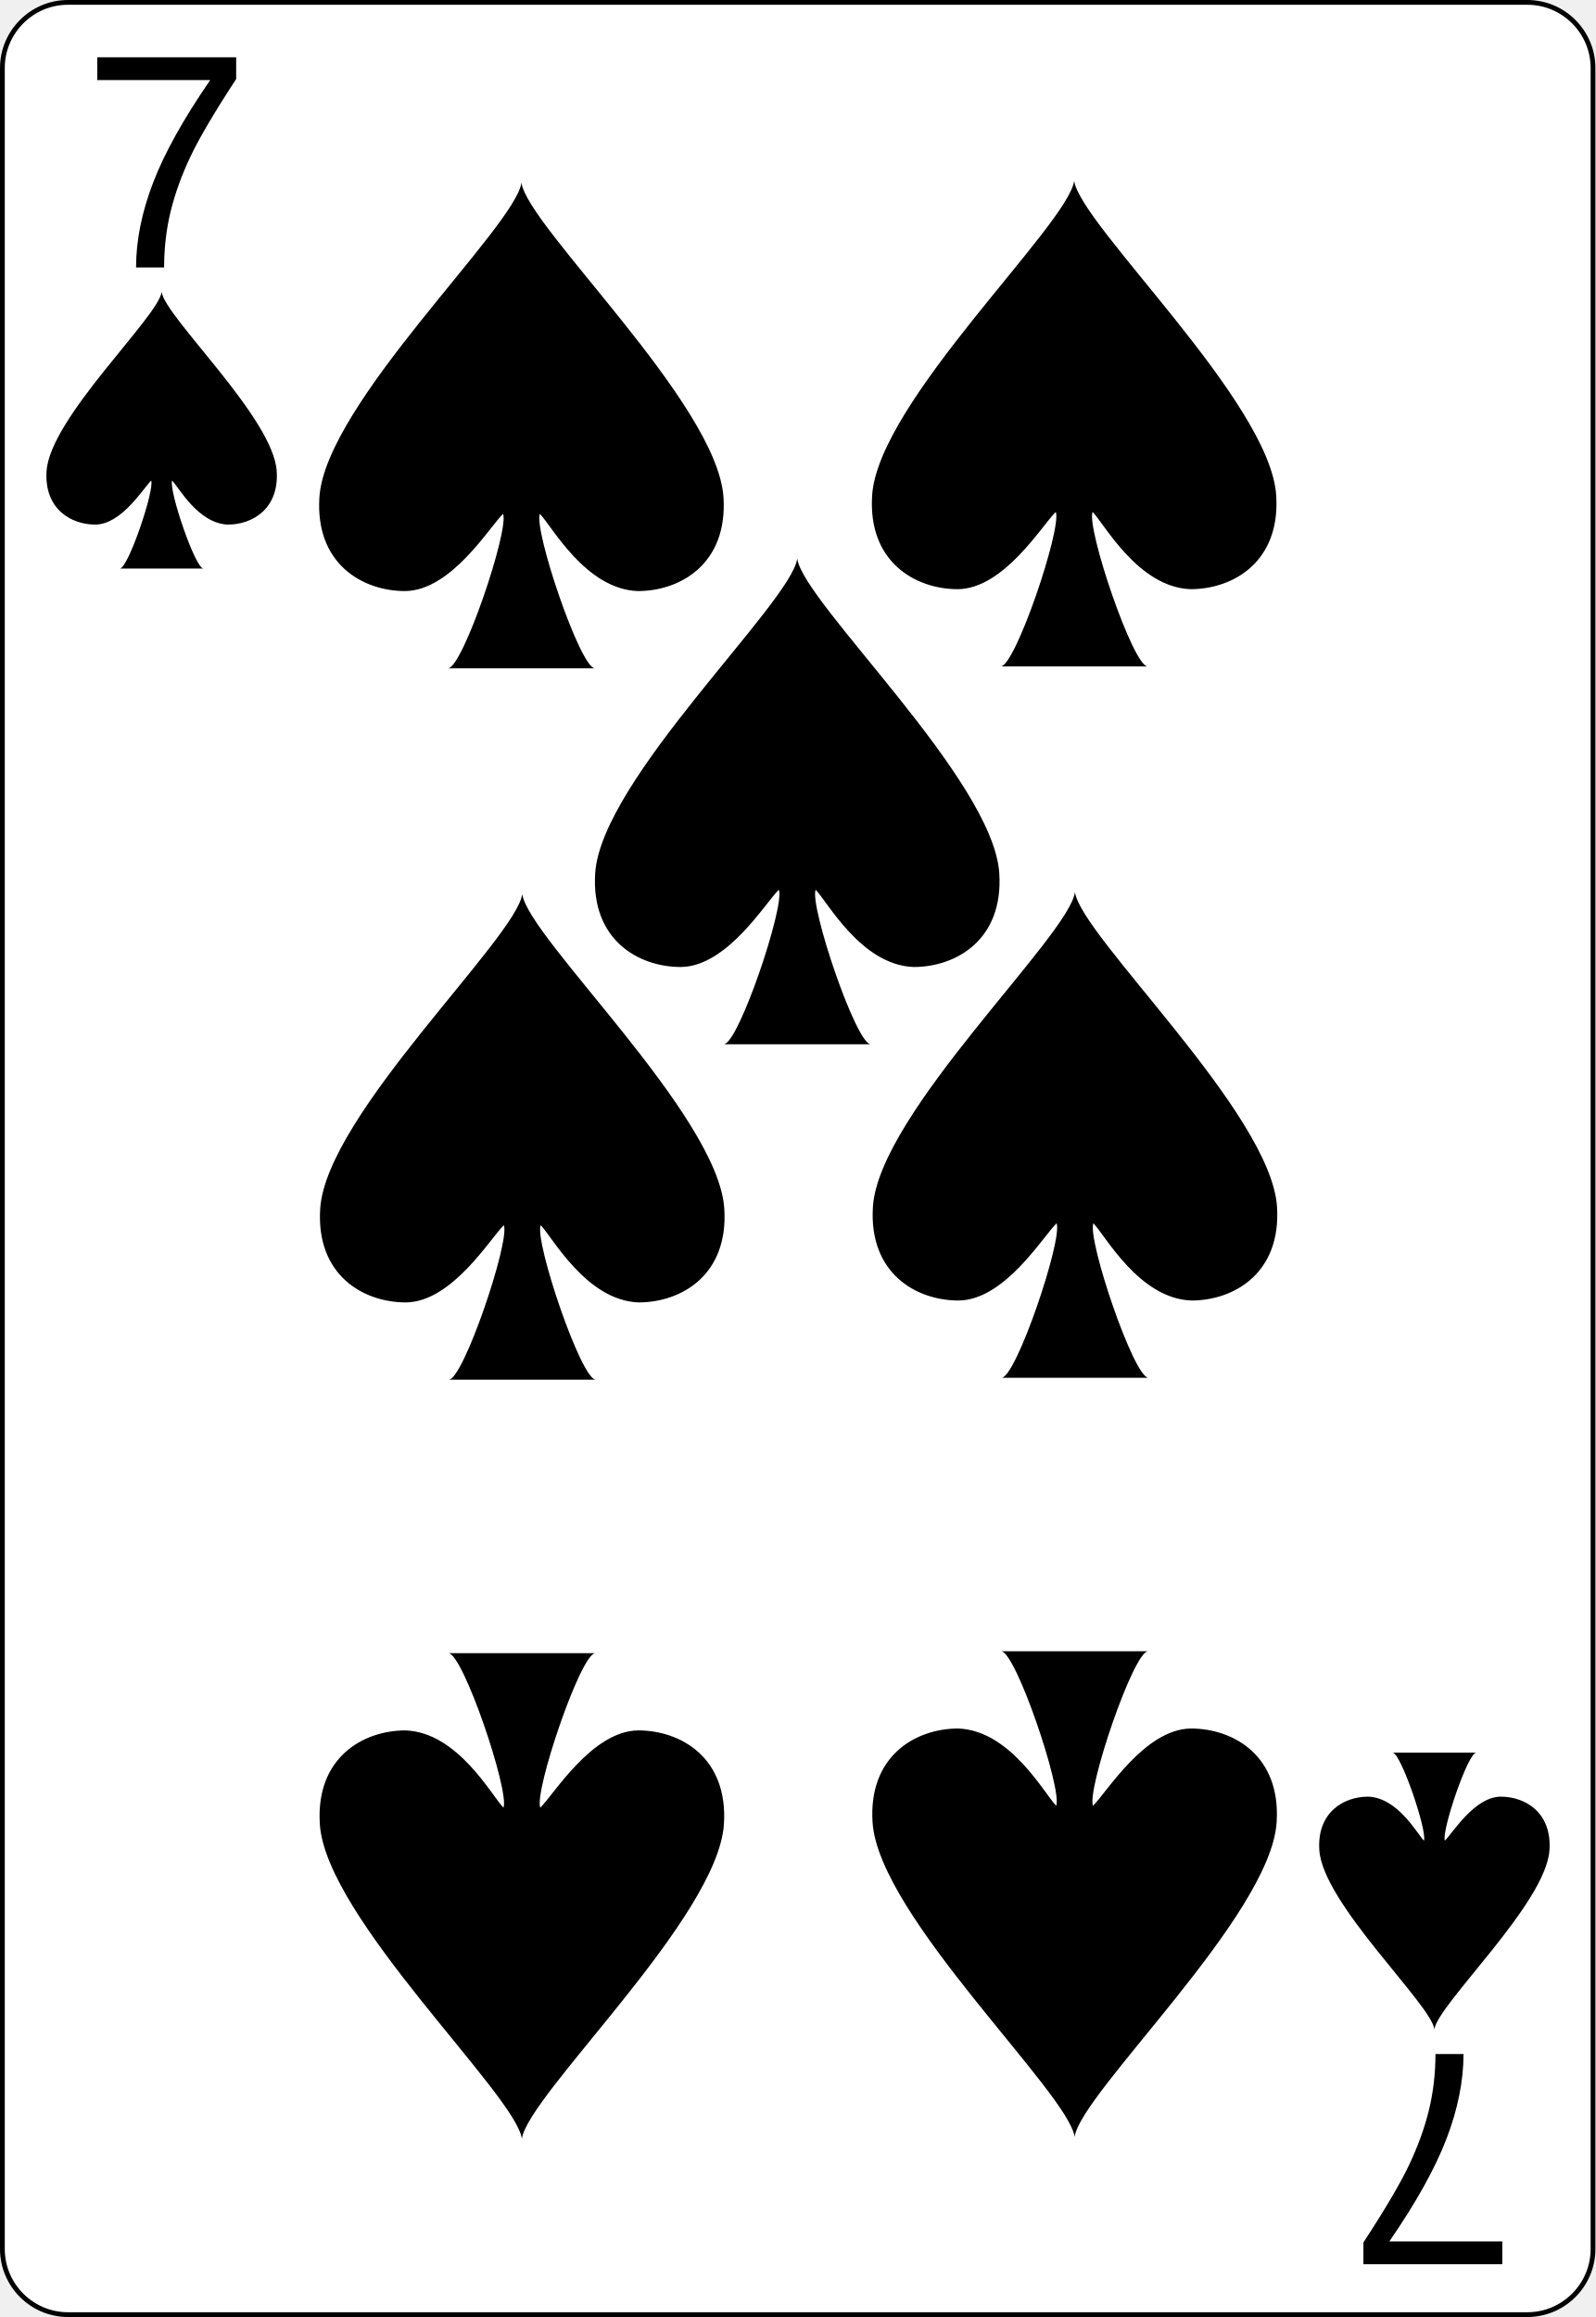
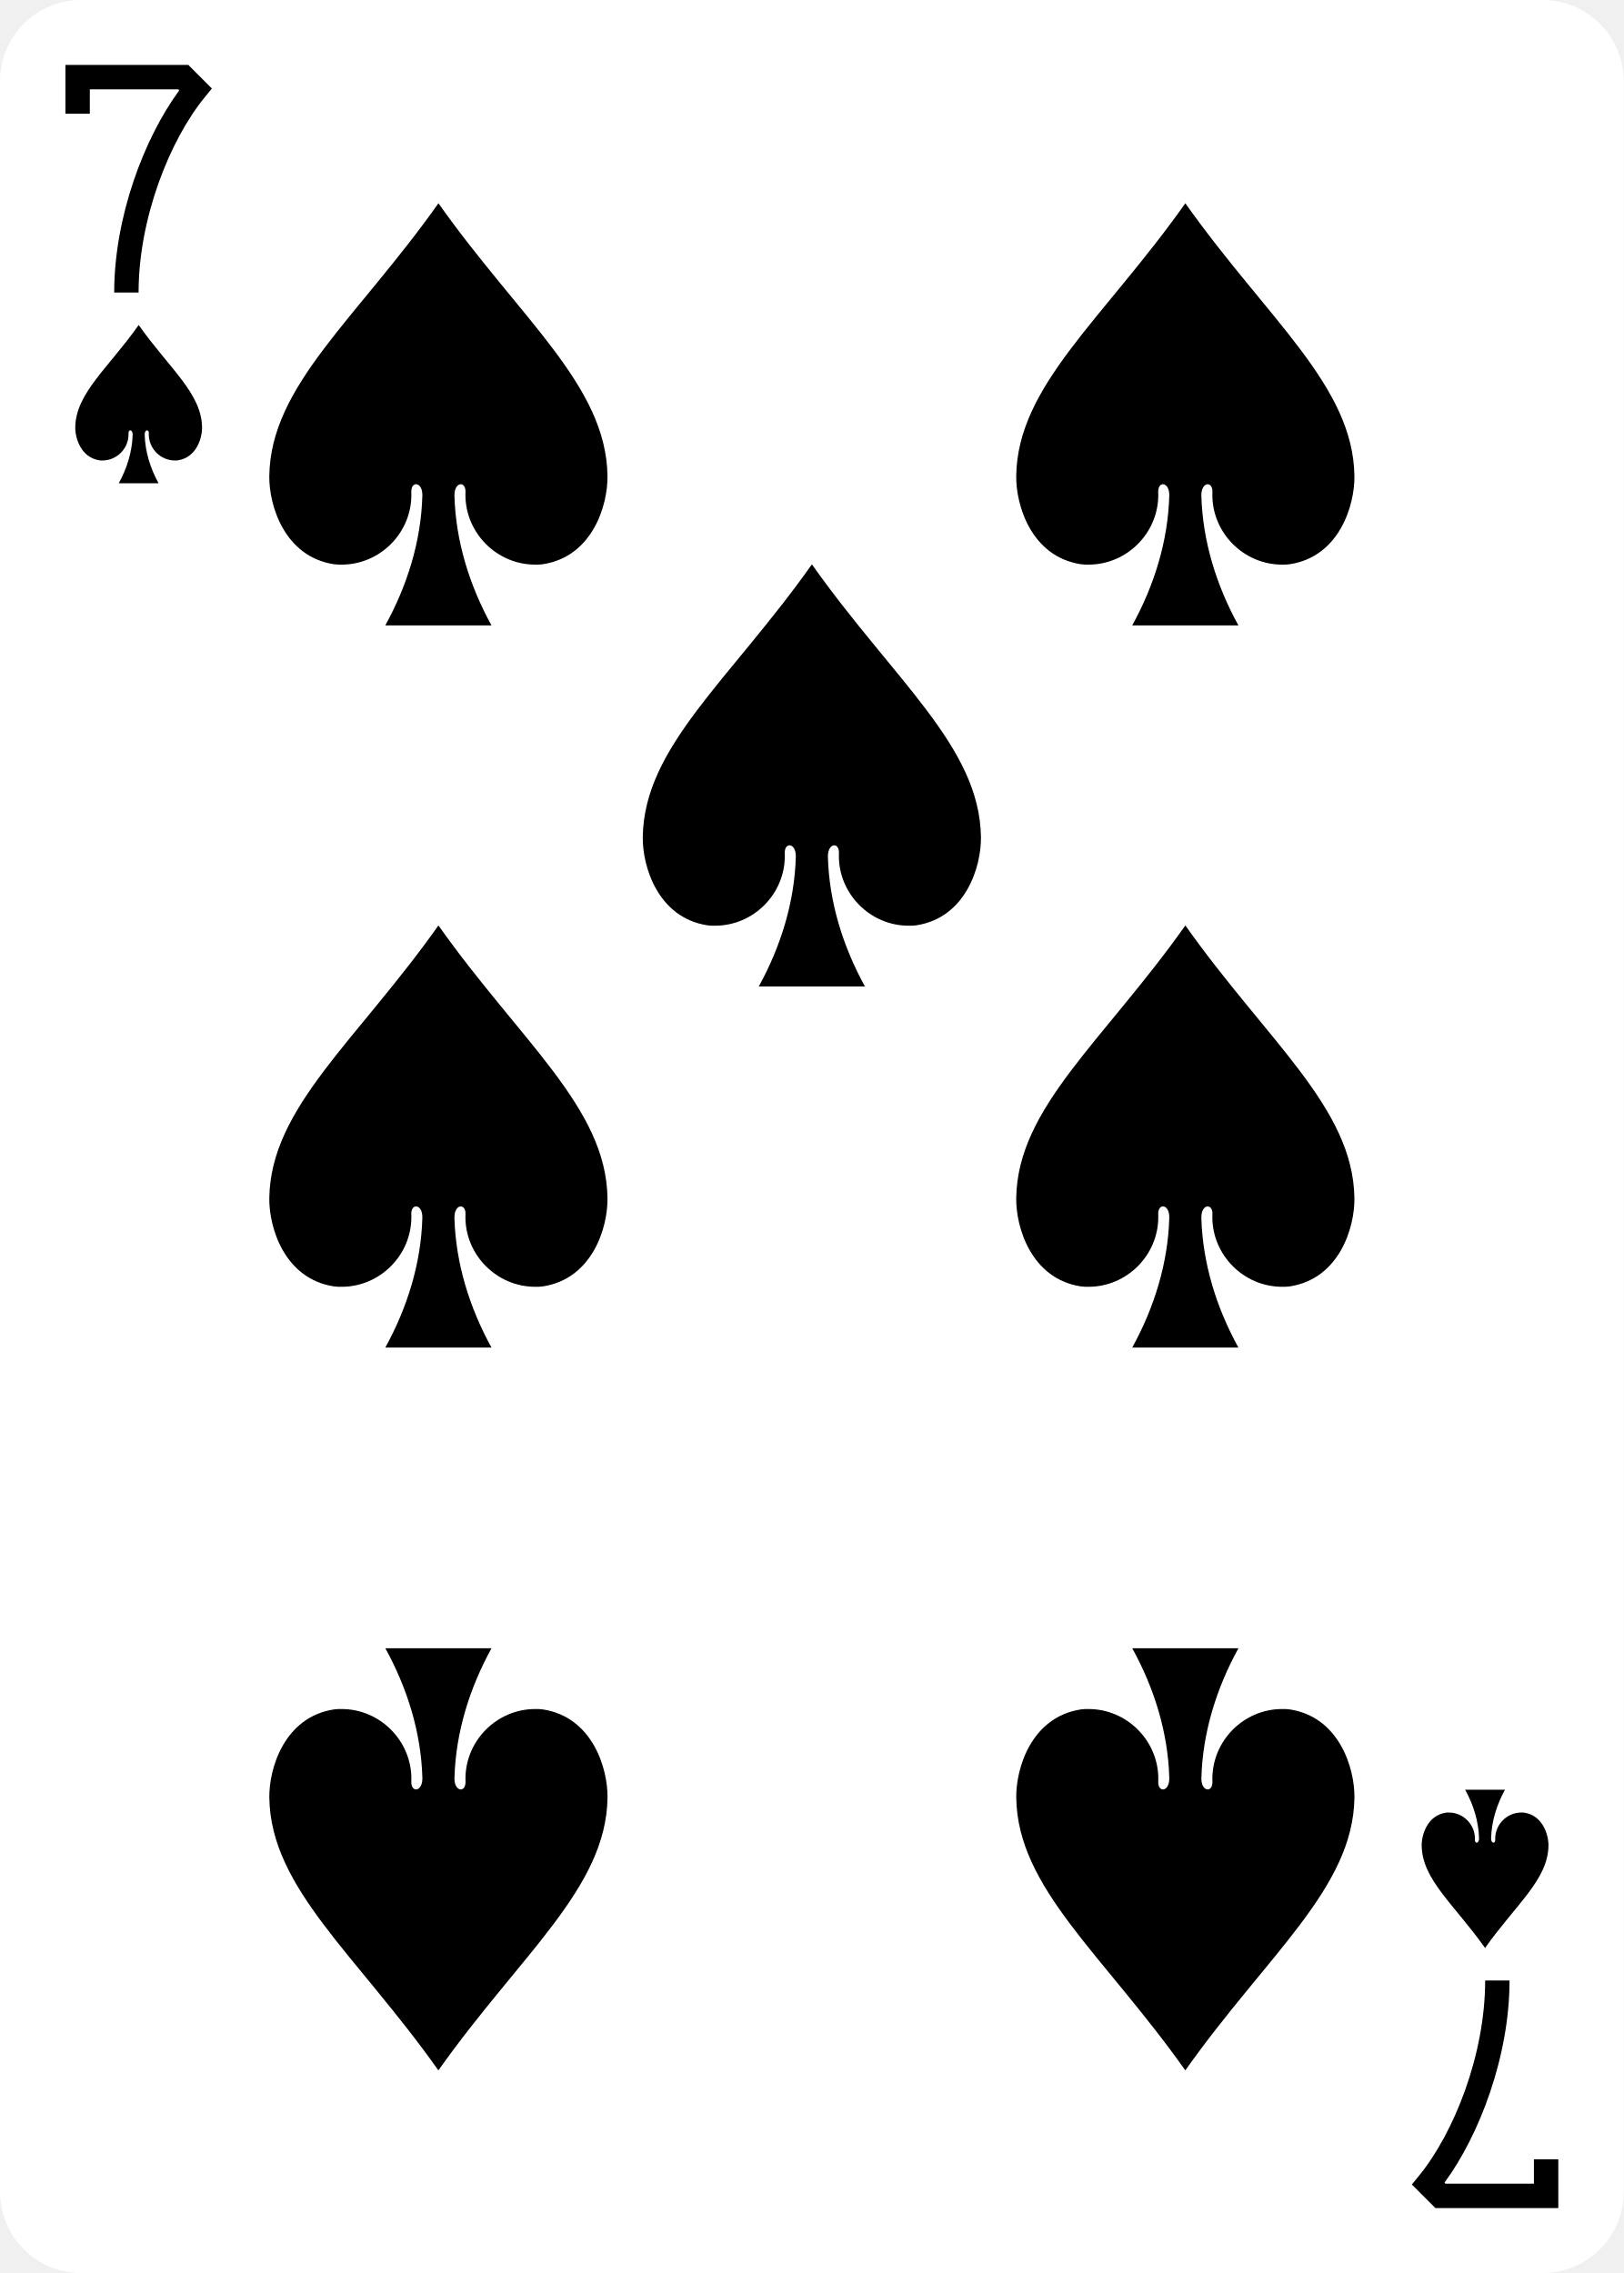
- <svg xmlns="http://www.w3.org/2000/svg" width="167.087pt" height="242.667pt" viewBox="0 0 167.087 242.667" xml:space="preserve" id="svg2" version="1.1">
-   <defs id="defs41" />
-   <g id="Layer_x0020_1" style="fill-rule:nonzero;clip-rule:nonzero;stroke:#000000;stroke-miterlimit:4;">
-     <path style="fill:#FFFFFF;stroke-width:0.5;" d="M166.837,235.548c0,3.777-3.087,6.869-6.871,6.869H7.111c-3.775,0-6.861-3.092-6.861-6.869V7.12C0.25,3.343,3.336,0.25,7.111,0.25h152.855    c3.784,0,6.871,3.093,6.871,6.87v228.428z" id="path5" />
-     <g style="stroke:none;" id="g7">
-       <g id="g9">
- 				
- 			</g>
-     </g>
-     <g id="g15">
- 			
- 		</g>
-     <g id="g19">
- 			
- 		</g>
-     <g style="stroke:none;" id="g23">
-       <g id="g25">
- 				
- 			</g>
-     </g>
-     <g style="stroke:none;" id="g31">
-       <g id="g33">
- 				
- 			</g>
+ <svg xmlns="http://www.w3.org/2000/svg" width="100%" height="100%" viewBox="0 0 1500 2100" version="1.1" xml:space="preserve" style="fill-rule:evenodd;clip-rule:evenodd;stroke-linejoin:round;stroke-miterlimit:2;">
+   <g transform="matrix(2,0,0,2,0,0)">
+     <path d="M750,37.5C750,16.803 733.197,0 712.5,0L37.5,0C16.803,0 0,16.803 0,37.5L0,1012.5C0,1033.197 16.803,1050 37.5,1050L712.5,1050C733.197,1050 750,1033.197 750,1012.5L750,37.5Z" style="fill:white;" />
+   </g>
+   <g id="spades">
+     <g>
+       <g>
+         <g id="b" transform="matrix(-71.44049,0,-0,-71.44049,24663.953,13930.658)">
+           <path d="M339.569,168.222C340.627,169.718 341.738,170.578 341.755,171.747C341.761,172.125 341.562,172.792 340.919,172.89C340.887,172.895 340.854,172.895 340.82,172.895C340.326,172.895 339.918,172.488 339.918,171.993L339.919,171.951C339.92,171.888 339.89,171.855 339.857,171.855C339.819,171.856 339.774,171.903 339.776,172.004C339.792,172.592 339.971,173.165 340.255,173.681L338.882,173.681C339.166,173.165 339.345,172.592 339.361,172.004C339.364,171.903 339.319,171.856 339.28,171.855C339.247,171.855 339.218,171.888 339.218,171.951L339.219,171.993C339.219,172.488 338.812,172.895 338.317,172.895C338.284,172.895 338.251,172.895 338.218,172.89C337.576,172.792 337.376,172.125 337.382,171.747C337.399,170.578 338.511,169.718 339.569,168.222Z" />
+         </g>
+         <g id="b1" transform="matrix(-71.44049,0,-0,-71.44049,25353.953,13930.658)">
+           <path d="M339.569,168.222C340.627,169.718 341.738,170.578 341.755,171.747C341.761,172.125 341.562,172.792 340.919,172.89C340.887,172.895 340.854,172.895 340.82,172.895C340.326,172.895 339.918,172.488 339.918,171.993L339.919,171.951C339.92,171.888 339.89,171.855 339.857,171.855C339.819,171.856 339.774,171.903 339.776,172.004C339.792,172.592 339.971,173.165 340.255,173.681L338.882,173.681C339.166,173.165 339.345,172.592 339.361,172.004C339.364,171.903 339.319,171.856 339.28,171.855C339.247,171.855 339.218,171.888 339.218,171.951L339.219,171.993C339.219,172.488 338.812,172.895 338.317,172.895C338.284,172.895 338.251,172.895 338.218,172.89C337.576,172.792 337.376,172.125 337.382,171.747C337.399,170.578 338.511,169.718 339.569,168.222Z" />
+         </g>
+         <g id="b2" transform="matrix(71.44049,0,0,71.44049,-23853.953,-11830.058)">
+           <path d="M339.569,168.222C340.627,169.718 341.738,170.578 341.755,171.747C341.761,172.125 341.562,172.792 340.919,172.89C340.887,172.895 340.854,172.895 340.82,172.895C340.326,172.895 339.918,172.488 339.918,171.993L339.919,171.951C339.92,171.888 339.89,171.855 339.857,171.855C339.819,171.856 339.774,171.903 339.776,172.004C339.792,172.592 339.971,173.165 340.255,173.681L338.882,173.681C339.166,173.165 339.345,172.592 339.361,172.004C339.364,171.903 339.319,171.856 339.28,171.855C339.247,171.855 339.218,171.888 339.218,171.951L339.219,171.993C339.219,172.488 338.812,172.895 338.317,172.895C338.284,172.895 338.251,172.895 338.218,172.89C337.576,172.792 337.376,172.125 337.382,171.747C337.399,170.578 338.511,169.718 339.569,168.222Z" />
+         </g>
+         <g id="b3" transform="matrix(71.44049,0,0,71.44049,-23163.953,-11830.058)">
+           <path d="M339.569,168.222C340.627,169.718 341.738,170.578 341.755,171.747C341.761,172.125 341.562,172.792 340.919,172.89C340.887,172.895 340.854,172.895 340.82,172.895C340.326,172.895 339.918,172.488 339.918,171.993L339.919,171.951C339.92,171.888 339.89,171.855 339.857,171.855C339.819,171.856 339.774,171.903 339.776,172.004C339.792,172.592 339.971,173.165 340.255,173.681L338.882,173.681C339.166,173.165 339.345,172.592 339.361,172.004C339.364,171.903 339.319,171.856 339.28,171.855C339.247,171.855 339.218,171.888 339.218,171.951L339.219,171.993C339.219,172.488 338.812,172.895 338.317,172.895C338.284,172.895 338.251,172.895 338.218,172.89C337.576,172.792 337.376,172.125 337.382,171.747C337.399,170.578 338.511,169.718 339.569,168.222Z" />
+         </g>
+         <g id="b4" transform="matrix(71.44049,0,0,71.44049,-23163.953,-11162.858)">
+           <path d="M339.569,168.222C340.627,169.718 341.738,170.578 341.755,171.747C341.761,172.125 341.562,172.792 340.919,172.89C340.887,172.895 340.854,172.895 340.82,172.895C340.326,172.895 339.918,172.488 339.918,171.993L339.919,171.951C339.92,171.888 339.89,171.855 339.857,171.855C339.819,171.856 339.774,171.903 339.776,172.004C339.792,172.592 339.971,173.165 340.255,173.681L338.882,173.681C339.166,173.165 339.345,172.592 339.361,172.004C339.364,171.903 339.319,171.856 339.28,171.855C339.247,171.855 339.218,171.888 339.218,171.951L339.219,171.993C339.219,172.488 338.812,172.895 338.317,172.895C338.284,172.895 338.251,172.895 338.218,172.89C337.576,172.792 337.376,172.125 337.382,171.747C337.399,170.578 338.511,169.718 339.569,168.222Z" />
+         </g>
+         <g id="b5" transform="matrix(71.44049,0,0,71.44049,-23853.953,-11162.858)">
+           <path d="M339.569,168.222C340.627,169.718 341.738,170.578 341.755,171.747C341.761,172.125 341.562,172.792 340.919,172.89C340.887,172.895 340.854,172.895 340.82,172.895C340.326,172.895 339.918,172.488 339.918,171.993L339.919,171.951C339.92,171.888 339.89,171.855 339.857,171.855C339.819,171.856 339.774,171.903 339.776,172.004C339.792,172.592 339.971,173.165 340.255,173.681L338.882,173.681C339.166,173.165 339.345,172.592 339.361,172.004C339.364,171.903 339.319,171.856 339.28,171.855C339.247,171.855 339.218,171.888 339.218,171.951L339.219,171.993C339.219,172.488 338.812,172.895 338.317,172.895C338.284,172.895 338.251,172.895 338.218,172.89C337.576,172.792 337.376,172.125 337.382,171.747C337.399,170.578 338.511,169.718 339.569,168.222Z" />
+         </g>
+         <g id="b6" transform="matrix(71.44049,0,0,71.44049,-23508.953,-11496.458)">
+           <path d="M339.569,168.222C340.627,169.718 341.738,170.578 341.755,171.747C341.761,172.125 341.562,172.792 340.919,172.89C340.887,172.895 340.854,172.895 340.82,172.895C340.326,172.895 339.918,172.488 339.918,171.993L339.919,171.951C339.92,171.888 339.89,171.855 339.857,171.855C339.819,171.856 339.774,171.903 339.776,172.004C339.792,172.592 339.971,173.165 340.255,173.681L338.882,173.681C339.166,173.165 339.345,172.592 339.361,172.004C339.364,171.903 339.319,171.856 339.28,171.855C339.247,171.855 339.218,171.888 339.218,171.951L339.219,171.993C339.219,172.488 338.812,172.895 338.317,172.895C338.284,172.895 338.251,172.895 338.218,172.89C337.576,172.792 337.376,172.125 337.382,171.747C337.399,170.578 338.511,169.718 339.569,168.222Z" />
+         </g>
+       </g>
+       <g transform="matrix(2,0,0,2,0,0)">
+         <g id="b7" transform="matrix(13.39072,0,0,13.39072,-4483.019,-2102.467)">
+           <path d="M339.569,168.222C340.627,169.718 341.738,170.578 341.755,171.747C341.761,172.125 341.562,172.792 340.919,172.89C340.887,172.895 340.854,172.895 340.82,172.895C340.326,172.895 339.918,172.488 339.918,171.993L339.919,171.951C339.92,171.888 339.89,171.855 339.857,171.855C339.819,171.856 339.774,171.903 339.776,172.004C339.792,172.592 339.971,173.165 340.255,173.681L338.882,173.681C339.166,173.165 339.345,172.592 339.361,172.004C339.364,171.903 339.319,171.856 339.28,171.855C339.247,171.855 339.218,171.888 339.218,171.951L339.219,171.993C339.219,172.488 338.812,172.895 338.317,172.895C338.284,172.895 338.251,172.895 338.218,172.89C337.576,172.792 337.376,172.125 337.382,171.747C337.399,170.578 338.511,169.718 339.569,168.222Z" />
+         </g>
+         <g transform="matrix(7.508436,0,0,7.508436,-3551.301,-3.787964)">
+           <path d="M478.5,7.5L477,7.5L477,4.5L484.561,4.5L486.01,5.95L485.58,6.475C483.416,9.12 481.5,13.931 481.5,18.5L480,18.5C480,13.864 481.841,9.001 484.003,6.063L483.939,6L478.5,6L478.5,7.5Z" />
+         </g>
+         <g transform="matrix(0.720725,0,0,0.55625,-140.25,-311.6339)">
+           <rect x="236.22" y="614.173" width="94.488" height="188.976" style="fill:none;" />
+         </g>
+         <g id="b8" transform="matrix(-13.39072,-0,0,-13.39072,5233.019,3152.467)">
+           <path d="M339.569,168.222C340.627,169.718 341.738,170.578 341.755,171.747C341.761,172.125 341.562,172.792 340.919,172.89C340.887,172.895 340.854,172.895 340.82,172.895C340.326,172.895 339.918,172.488 339.918,171.993L339.919,171.951C339.92,171.888 339.89,171.855 339.857,171.855C339.819,171.856 339.774,171.903 339.776,172.004C339.792,172.592 339.971,173.165 340.255,173.681L338.882,173.681C339.166,173.165 339.345,172.592 339.361,172.004C339.364,171.903 339.319,171.856 339.28,171.855C339.247,171.855 339.218,171.888 339.218,171.951L339.219,171.993C339.219,172.488 338.812,172.895 338.317,172.895C338.284,172.895 338.251,172.895 338.218,172.89C337.576,172.792 337.376,172.125 337.382,171.747C337.399,170.578 338.511,169.718 339.569,168.222Z" />
+         </g>
+         <g transform="matrix(-7.508436,-0,0,-7.508436,4301.301,1053.788)">
+           <path d="M478.5,7.5L477,7.5L477,4.5L484.561,4.5L486.01,5.95L485.58,6.475C483.416,9.12 481.5,13.931 481.5,18.5L480,18.5C480,13.864 481.841,9.001 484.003,6.063L483.939,6L478.5,6L478.5,7.5Z" />
+         </g>
+         <g transform="matrix(-0.720725,-0,0,-0.55625,890.25,1361.634)">
+           <rect x="236.22" y="614.173" width="94.488" height="188.976" style="fill:none;" />
+         </g>
+       </g>
    </g>
  </g>
-   <text xml:space="preserve" style="font-size:32px;font-style:normal;font-weight:normal;line-height:125%;letter-spacing:0px;word-spacing:0px;fill:#000000;fill-opacity:1;stroke:none;font-family:Bitstream Vera Sans" x="8.547" y="28.013" id="text3788">
-     <tspan id="tspan3790" x="8.547" y="28.013" style="font-style:normal;font-variant:normal;font-weight:normal;font-stretch:normal;font-family:Arial;-inkscape-font-specification:Arial">7</tspan>
-   </text>
-   <g transform="matrix(1.508595,0,0,1.379325,16.9291,45.0659)" id="layer1-7">
-     <path id="sl" d="M 7.989,3.103 C 7.747,-0.954 0.242,-8.59 0,-10.5 c -0.242,1.909 -7.747,9.545 -7.989,13.603 -0.169,2.868 1.695,4.057 3.39,4.057 1.835,-0.022 3.351,-2.801 3.873,-3.341 0.242,0.716 -1.603,6.682 -2.179,6.682 l 5.811,0 C 2.33,10.501 0.485,4.535 0.727,3.819 1.184,4.315 2.524,7.077 4.601,7.16 6.295,7.159 8.158,5.971 7.989,3.103 z" style="fill:#000000" />
-   </g>
-   <g transform="matrix(2.648679,0,0,2.421718,54.61089,44.566)" id="layer1-7-88">
-     <path id="sl-4" d="M 7.989,3.103 C 7.747,-0.954 0.242,-8.59 0,-10.5 c -0.242,1.909 -7.747,9.545 -7.989,13.603 -0.169,2.868 1.695,4.057 3.39,4.057 1.835,-0.022 3.351,-2.801 3.873,-3.341 0.242,0.716 -1.603,6.682 -2.179,6.682 l 5.811,0 C 2.33,10.501 0.485,4.535 0.727,3.819 1.184,4.315 2.524,7.077 4.601,7.16 6.295,7.159 8.158,5.971 7.989,3.103 z" style="fill:#000000" />
-   </g>
-   <text xml:space="preserve" style="font-size:32px;font-style:normal;font-weight:normal;line-height:125%;letter-spacing:0px;word-spacing:0px;fill:#000000;fill-opacity:1;stroke:none;font-family:Bitstream Vera Sans" x="-158.978" y="-215.124" id="text3788-7" transform="scale(-1,-1)">
-     <tspan id="tspan3790-6" x="-158.978" y="-215.124" style="font-style:normal;font-variant:normal;font-weight:normal;font-stretch:normal;font-family:Arial;-inkscape-font-specification:Arial">7</tspan>
-   </text>
-   <g transform="matrix(-1.508595,0,0,-1.379325,150.2251,198.0441)" id="layer1-7-3">
-     <path id="sl-1" d="M 7.989,3.103 C 7.747,-0.954 0.242,-8.59 0,-10.5 c -0.242,1.909 -7.747,9.545 -7.989,13.603 -0.169,2.868 1.695,4.057 3.39,4.057 1.835,-0.022 3.351,-2.801 3.873,-3.341 0.242,0.716 -1.603,6.682 -2.179,6.682 l 5.811,0 C 2.33,10.501 0.485,4.535 0.727,3.819 1.184,4.315 2.524,7.077 4.601,7.16 6.295,7.159 8.158,5.971 7.989,3.103 z" style="fill:#000000" />
-   </g>
-   <g transform="matrix(-2.648679,0,0,-2.421718,54.65613,198.5713)" id="layer1-7-88-7">
-     <path id="sl-4-5" d="M 7.989,3.103 C 7.747,-0.954 0.242,-8.59 0,-10.5 c -0.242,1.909 -7.747,9.545 -7.989,13.603 -0.169,2.868 1.695,4.057 3.39,4.057 1.835,-0.022 3.351,-2.801 3.873,-3.341 0.242,0.716 -1.603,6.682 -2.179,6.682 l 5.811,0 C 2.33,10.501 0.485,4.535 0.727,3.819 1.184,4.315 2.524,7.077 4.601,7.16 6.295,7.159 8.158,5.971 7.989,3.103 z" style="fill:#000000" />
-   </g>
-   <g transform="matrix(2.648679,0,0,2.421718,54.6947,119.0673)" id="layer1-7-88-6">
-     <path id="sl-4-8" d="M 7.989,3.103 C 7.747,-0.954 0.242,-8.59 0,-10.5 c -0.242,1.909 -7.747,9.545 -7.989,13.603 -0.169,2.868 1.695,4.057 3.39,4.057 1.835,-0.022 3.351,-2.801 3.873,-3.341 0.242,0.716 -1.603,6.682 -2.179,6.682 l 5.811,0 C 2.33,10.501 0.485,4.535 0.727,3.819 1.184,4.315 2.524,7.077 4.601,7.16 6.295,7.159 8.158,5.971 7.989,3.103 z" style="fill:#000000" />
-   </g>
-   <g transform="matrix(2.648679,0,0,2.421718,112.4978,44.36691)" id="layer1-7-88-68">
-     <path id="sl-4-84" d="M 7.989,3.103 C 7.747,-0.954 0.242,-8.59 0,-10.5 c -0.242,1.909 -7.747,9.545 -7.989,13.603 -0.169,2.868 1.695,4.057 3.39,4.057 1.835,-0.022 3.351,-2.801 3.873,-3.341 0.242,0.716 -1.603,6.682 -2.179,6.682 l 5.811,0 C 2.33,10.501 0.485,4.535 0.727,3.819 1.184,4.315 2.524,7.077 4.601,7.16 6.295,7.159 8.158,5.971 7.989,3.103 z" style="fill:#000000" />
-   </g>
-   <g transform="matrix(-2.648679,0,0,-2.421718,112.543,198.3722)" id="layer1-7-88-7-3">
-     <path id="sl-4-5-1" d="M 7.989,3.103 C 7.747,-0.954 0.242,-8.59 0,-10.5 c -0.242,1.909 -7.747,9.545 -7.989,13.603 -0.169,2.868 1.695,4.057 3.39,4.057 1.835,-0.022 3.351,-2.801 3.873,-3.341 0.242,0.716 -1.603,6.682 -2.179,6.682 l 5.811,0 C 2.33,10.501 0.485,4.535 0.727,3.819 1.184,4.315 2.524,7.077 4.601,7.16 6.295,7.159 8.158,5.971 7.989,3.103 z" style="fill:#000000" />
-   </g>
-   <g transform="matrix(2.648679,0,0,2.421718,112.5816,118.8682)" id="layer1-7-88-6-4">
-     <path id="sl-4-8-9" d="M 7.989,3.103 C 7.747,-0.954 0.242,-8.59 0,-10.5 c -0.242,1.909 -7.747,9.545 -7.989,13.603 -0.169,2.868 1.695,4.057 3.39,4.057 1.835,-0.022 3.351,-2.801 3.873,-3.341 0.242,0.716 -1.603,6.682 -2.179,6.682 l 5.811,0 C 2.33,10.501 0.485,4.535 0.727,3.819 1.184,4.315 2.524,7.077 4.601,7.16 6.295,7.159 8.158,5.971 7.989,3.103 z" style="fill:#000000" />
-   </g>
-   <g transform="matrix(2.648679,0,0,2.421718,83.4947,83.93795)" id="layer1-7-88-688">
-     <path id="sl-4-4" d="M 7.989,3.103 C 7.747,-0.954 0.242,-8.59 0,-10.5 c -0.242,1.909 -7.747,9.545 -7.989,13.603 -0.169,2.868 1.695,4.057 3.39,4.057 1.835,-0.022 3.351,-2.801 3.873,-3.341 0.242,0.716 -1.603,6.682 -2.179,6.682 l 5.811,0 C 2.33,10.501 0.485,4.535 0.727,3.819 1.184,4.315 2.524,7.077 4.601,7.16 6.295,7.159 8.158,5.971 7.989,3.103 z" style="fill:#000000" />
-   </g>
</svg>
